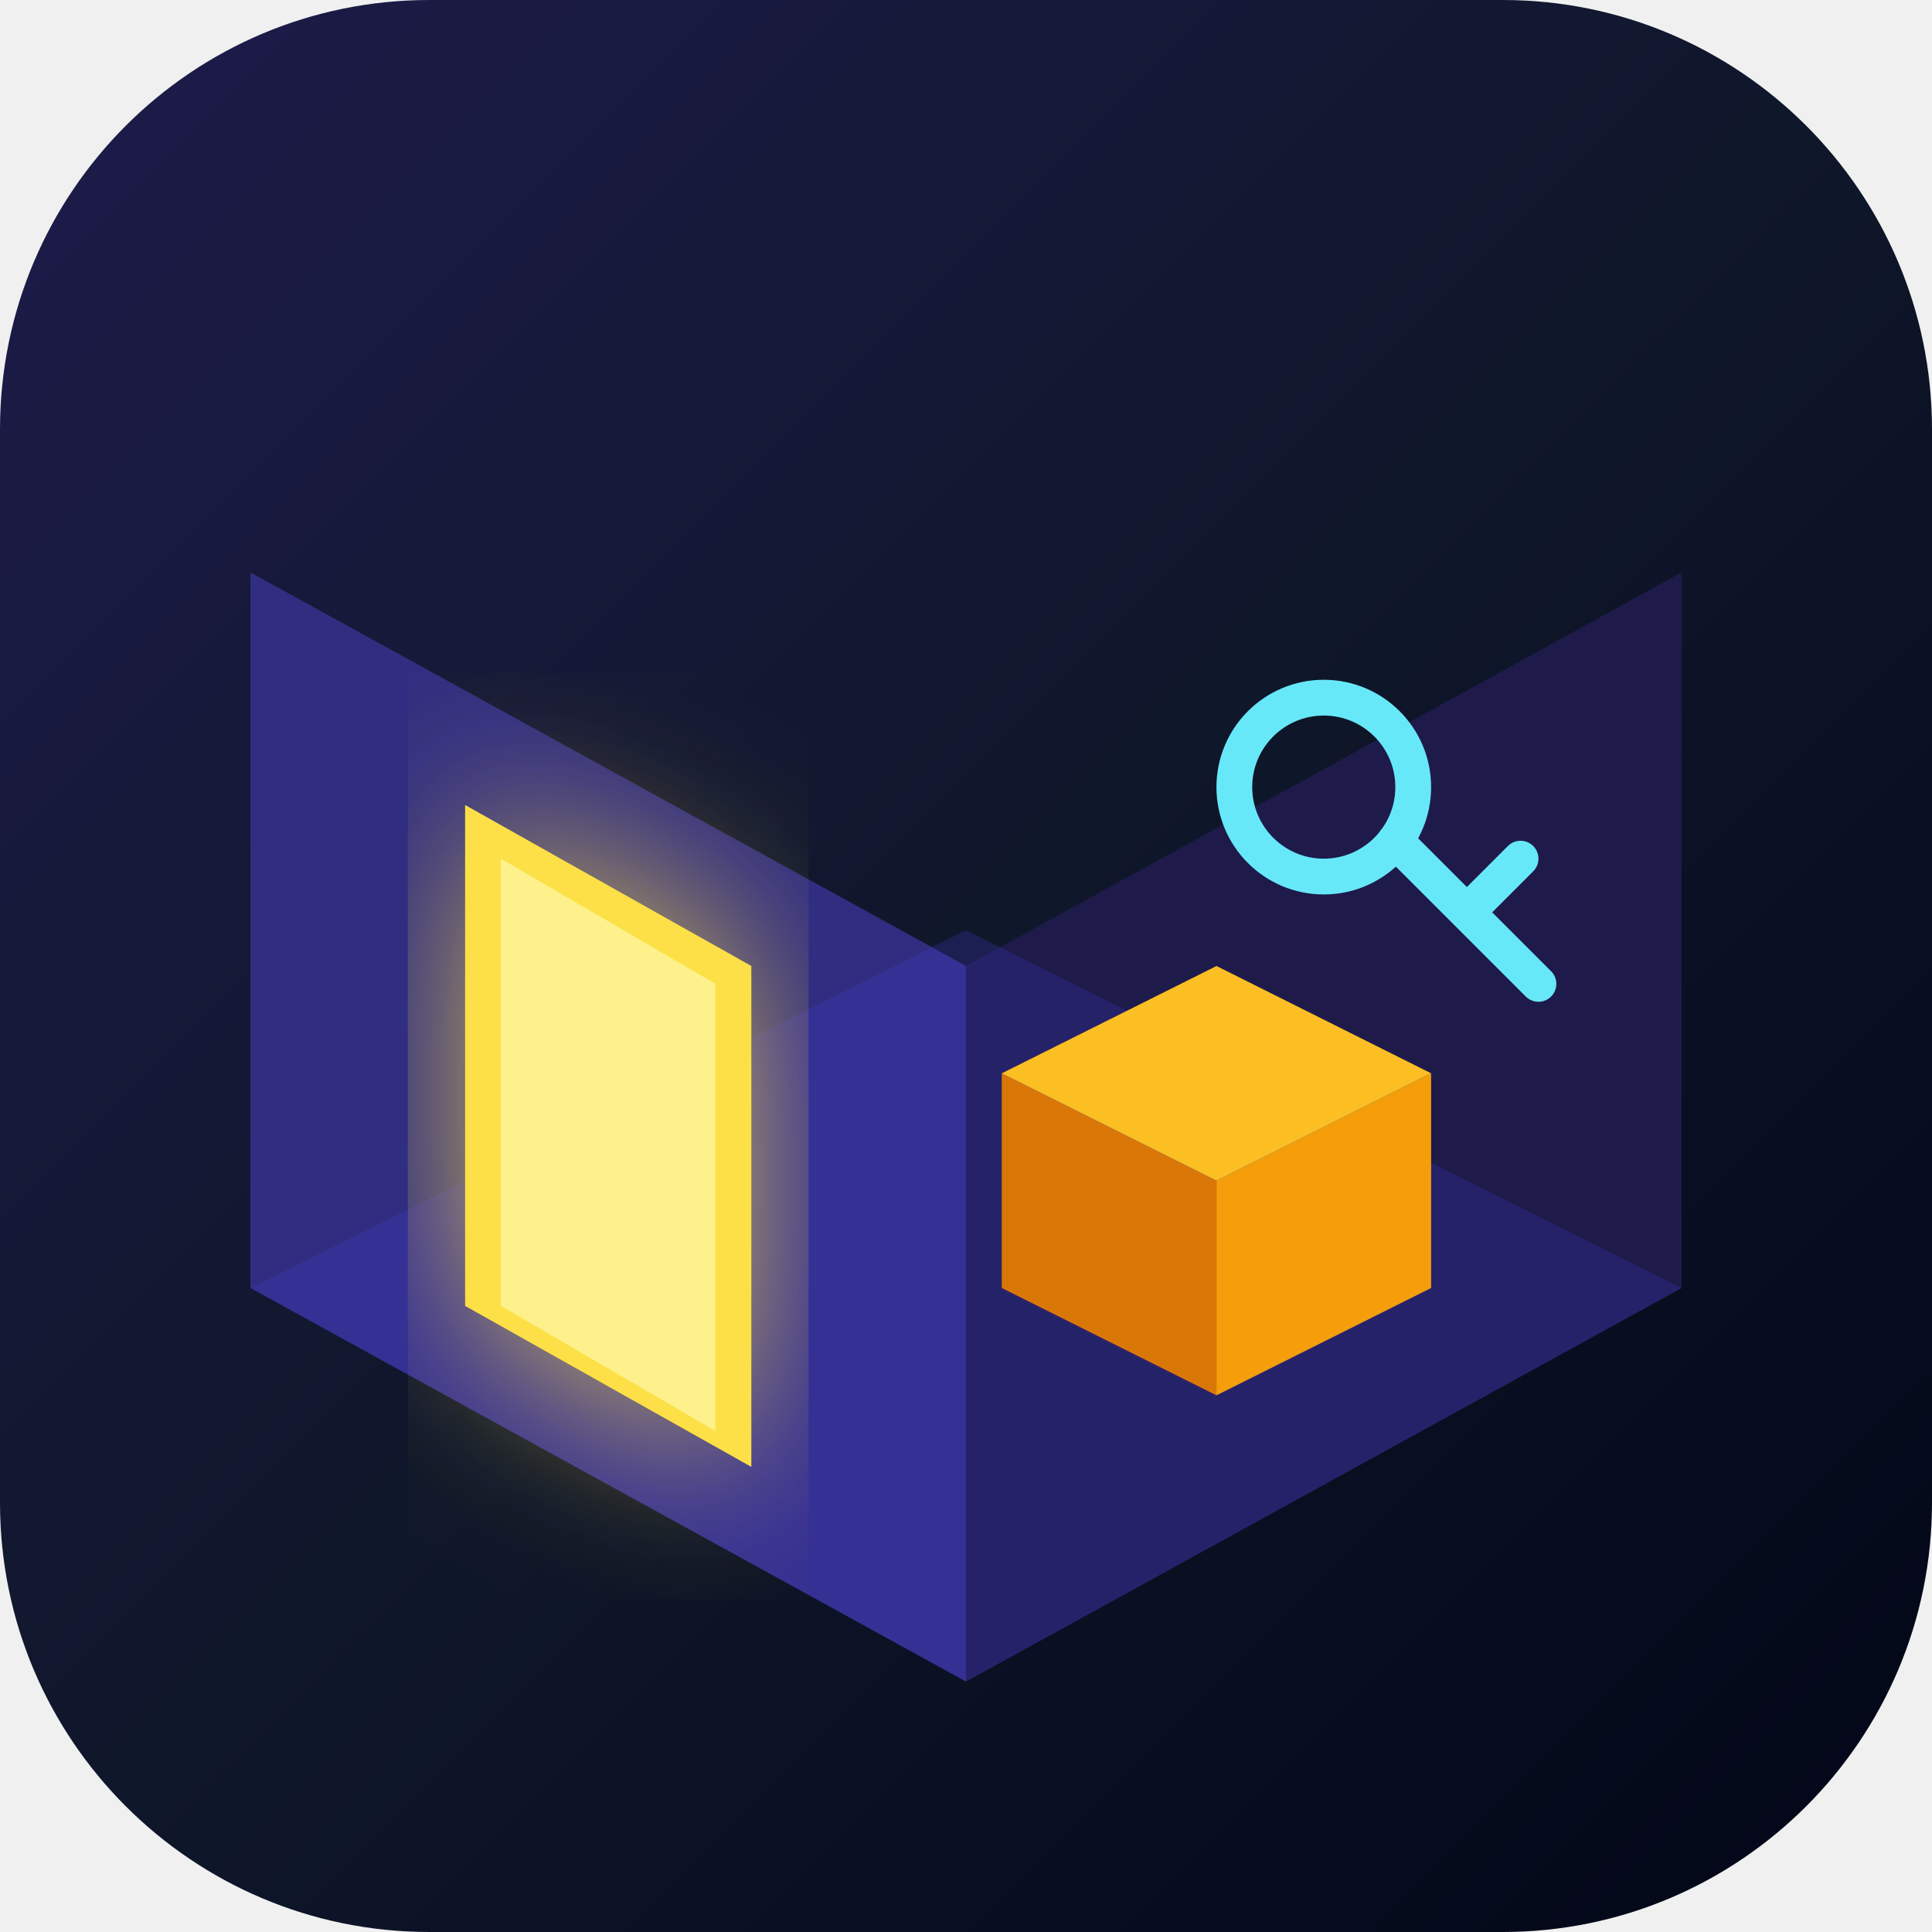
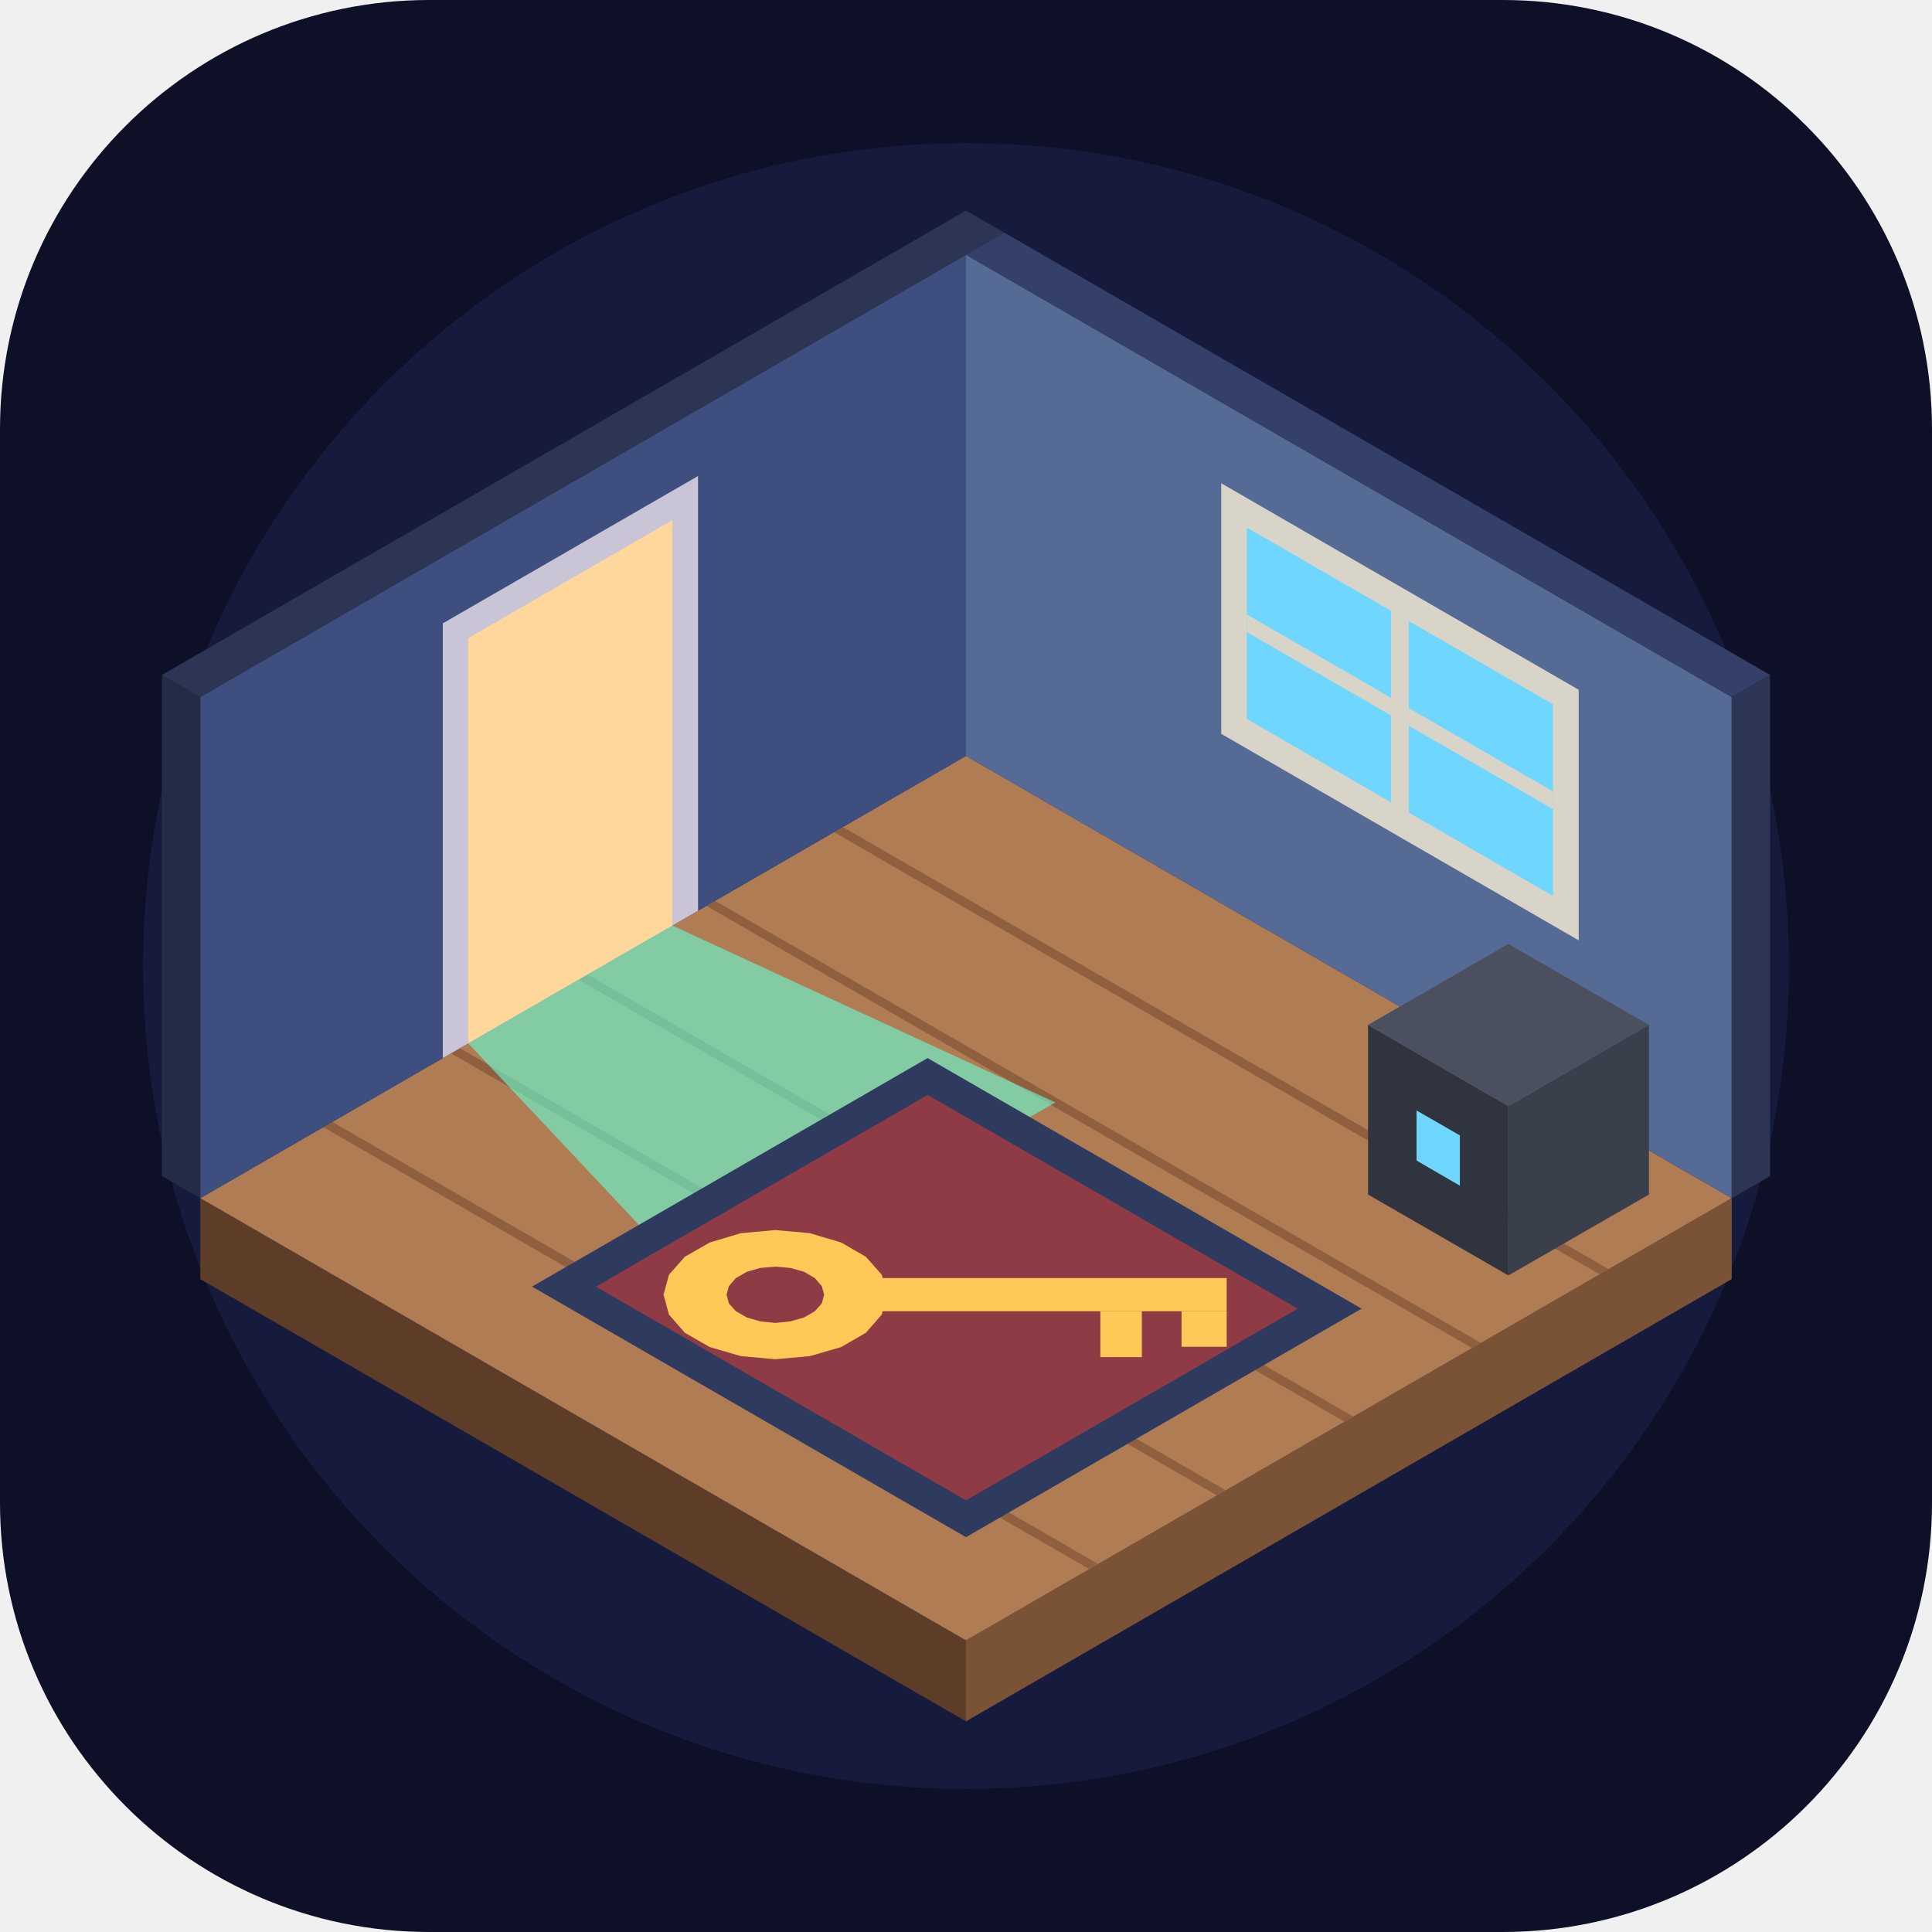
- <svg xmlns="http://www.w3.org/2000/svg" viewBox="0 0 108 108" width="512" height="512">
+ <svg xmlns="http://www.w3.org/2000/svg" width="512" height="512" viewBox="0 0 108 108">
  <defs>
-     <clipPath id="squircleVoxelRoom">
-       <rect x="0" y="0" width="108" height="108" rx="24" ry="24" />
+     <clipPath id="squircleRoom">
+       <rect width="108" height="108" rx="24" fill="#fff" />
    </clipPath>
-     <linearGradient id="bgVoxelRoom" x1="0" y1="0" x2="108" y2="108" gradientUnits="userSpaceOnUse">
-       <stop offset="0%" stop-color="#1E1B4B" />
-       <stop offset="50%" stop-color="#0F172A" />
-       <stop offset="100%" stop-color="#020617" />
-     </linearGradient>
-     <filter id="glowDoor" x="-20%" y="-20%" width="140%" height="140%">
-       <feDropShadow dx="0" dy="0" stdDeviation="5" flood-color="#FDE047" flood-opacity="0.8" />
-     </filter>
  </defs>
-   <g clip-path="url(#squircleVoxelRoom)">
-     <rect width="108" height="108" fill="url(#bgVoxelRoom)" />
-     <polygon points="14,32 54,54 54,94 14,72" fill="#312E81" />
-     <polygon points="54,54 94,32 94,72 54,94" fill="#1E1B4B" />
-     <polygon points="54,94 14,72 54,52 94,72" fill="#4338CA" fill-opacity="0.25" />
-     <g filter="url(#glowDoor)">
-       <polygon points="26,45 42,54 42,82 26,73" fill="#FDE047" />
-       <polygon points="28,48 40,55 40,80 28,73" fill="#FEF08A" />
+   <g clip-path="url(#squircleRoom)">
+     <rect width="108" height="108" fill="#0D1026" />
+     <path fill="#161B3D" d="M54,54m-46,0a46,46 0,1 1,92 0a46,46 0,1 1,-92 0" />
+     <path fill="#1E2450" d="M54,54m-31,0a31,31 0,1 1,62 0a31,31 0,1 1,-62 0" />
+     <g transform="translate(54, 54) scale(1.45) translate(-54, -54)">
+       <path fill="#5E3D28" fill-rule="evenodd" d="M24.48,66.07 L54.00,83.12 L54.00,80.00 L24.48,62.95 Z" />
+       <path fill="#7A5236" fill-rule="evenodd" d="M83.52,66.07 L54.00,83.12 L54.00,80.00 L83.52,62.95 Z" />
+       <path fill="#B07C54" fill-rule="evenodd" d="M54.00,45.90 L83.52,62.95 L54.00,80.00 L24.48,62.95 Z" />
+       <path fill="#8E6040" fill-rule="evenodd" d="M49.25,48.64 L78.78,65.69 L78.43,65.89 L48.91,48.84 Z" />
+       <path fill="#8E6040" fill-rule="evenodd" d="M44.33,51.49 L73.85,68.53 L73.51,68.73 L43.99,51.68 Z" />
+       <path fill="#8E6040" fill-rule="evenodd" d="M39.41,54.33 L68.93,71.37 L68.59,71.57 L39.07,54.53 Z" />
+       <path fill="#8E6040" fill-rule="evenodd" d="M34.49,57.17 L64.01,74.21 L63.67,74.41 L34.15,57.37 Z" />
+       <path fill="#8E6040" fill-rule="evenodd" d="M29.57,60.01 L59.09,77.05 L58.75,77.25 L29.22,60.21 Z" />
+       <path fill="#3E4E7E" fill-rule="evenodd" d="M54.00,45.90 L24.48,62.95 L24.48,43.63 L54.00,26.58 Z" />
+       <path fill="#566A96" fill-rule="evenodd" d="M54.00,45.90 L83.52,62.95 L83.52,43.63 L54.00,26.58 Z" />
+       <path fill="#232B45" fill-rule="evenodd" d="M24.48,62.95 L23.00,62.10 L23.00,42.78 L24.48,43.63 Z" />
+       <path fill="#2C3654" fill-rule="evenodd" d="M83.52,62.95 L85.00,62.10 L85.00,42.78 L83.52,43.63 Z" />
+       <path fill="#2C3654" fill-rule="evenodd" d="M54.00,24.88 L55.48,25.73 L24.48,43.63 L23.00,42.78 Z" />
+       <path fill="#34406A" fill-rule="evenodd" d="M55.48,25.73 L85.00,42.78 L83.52,43.63 L54.00,26.58 Z" />
+       <path fill="#C9C5D6" fill-rule="evenodd" d="M43.67,51.87 L33.83,57.55 L33.83,40.79 L43.67,35.11 Z" />
+       <path fill="#FFD79A" fill-rule="evenodd" d="M42.68,52.44 L34.81,56.98 L34.81,41.36 L42.68,36.81 Z" />
+       <path fill="#66FFD79A" fill-rule="evenodd" d="M42.68,52.44 L34.81,56.98 L44.16,66.93 L57.44,59.26 Z" />
+       <path fill="#D9D4C8" fill-rule="evenodd" d="M63.84,45.05 L77.62,53.01 L77.62,43.35 L63.84,35.39 Z" />
+       <path fill="#6FD6FF" fill-rule="evenodd" d="M64.83,44.48 L76.63,51.30 L76.63,43.91 L64.83,37.10 Z" />
+       <path fill="#D9D4C8" fill-rule="evenodd" d="M70.39,47.69 L71.07,48.09 L71.07,40.70 L70.39,40.31 Z" />
+       <path fill="#D9D4C8" fill-rule="evenodd" d="M64.83,41.13 L76.63,47.95 L76.63,47.27 L64.83,40.45 Z" />
+       <path fill="#2E3A5E" fill-rule="evenodd" d="M52.52,57.55 L69.25,67.21 L54.00,76.02 L37.27,66.36 Z" />
+       <path fill="#8E3B46" fill-rule="evenodd" d="M52.52,58.97 L66.79,67.21 L54.00,74.60 L39.73,66.36 Z" />
+       <path fill="#30343E" fill-rule="evenodd" d="M69.50,62.81 L74.91,65.93 L74.91,59.40 L69.50,56.27 Z" />
+       <path fill="#3A3F4C" fill-rule="evenodd" d="M80.33,62.81 L74.91,65.93 L74.91,59.40 L80.33,56.27 Z" />
+       <path fill="#4A5060" fill-rule="evenodd" d="M74.91,53.15 L80.33,56.27 L74.91,59.40 L69.50,56.27 Z" />
+       <path fill="#6FD6FF" fill-rule="evenodd" d="M71.37,61.50 L73.04,62.47 L73.04,60.53 L71.37,59.57 Z" />
+       <path fill="#FFC857" fill-rule="evenodd" d="M50.97,66.67 L50.75,67.44 L50.14,68.14 L49.19,68.69 L47.98,69.04 L46.65,69.16 L45.32,69.04 L44.12,68.69 L43.16,68.14 L42.55,67.44 L42.34,66.67 L42.55,65.90 L43.16,65.21 L44.12,64.66 L45.32,64.30 L46.65,64.18 L47.98,64.30 L49.19,64.66 L50.14,65.21 L50.75,65.90 Z M48.44,66.34 L48.17,66.03 L47.76,65.79 L47.23,65.64 L46.65,65.59 L46.07,65.64 L45.55,65.79 L45.13,66.03 L44.86,66.34 L44.77,66.67 L44.86,67.01 L45.13,67.31 L45.55,67.55 L46.07,67.70 L46.65,67.76 L47.23,67.70 L47.76,67.55 L48.17,67.31 L48.44,67.01 L48.53,66.67 Z" />
+       <path fill="#FFC857" fill-rule="evenodd" d="M50.48,66.03 L64.05,66.03 L64.05,67.31 L50.48,67.31 Z" />
+       <path fill="#FFC857" fill-rule="evenodd" d="M59.18,67.31 L60.78,67.31 L60.78,69.08 L59.18,69.08 Z" />
+       <path fill="#FFC857" fill-rule="evenodd" d="M62.31,67.31 L64.05,67.31 L64.05,68.68 L62.31,68.68 Z" />
    </g>
-     <polygon points="68,66 80,60 80,72 68,78" fill="#F59E0B" />
-     <polygon points="68,66 56,60 56,72 68,78" fill="#D97706" />
-     <polygon points="68,66 80,60 68,54 56,60" fill="#FBBF24" />
-     <circle cx="74" cy="44" r="5" fill="none" stroke="#67E8F9" stroke-width="2" />
-     <path d="M78 47L86 55M82 51L85 48" stroke="#67E8F9" stroke-width="2" stroke-linecap="round" />
  </g>
</svg>
